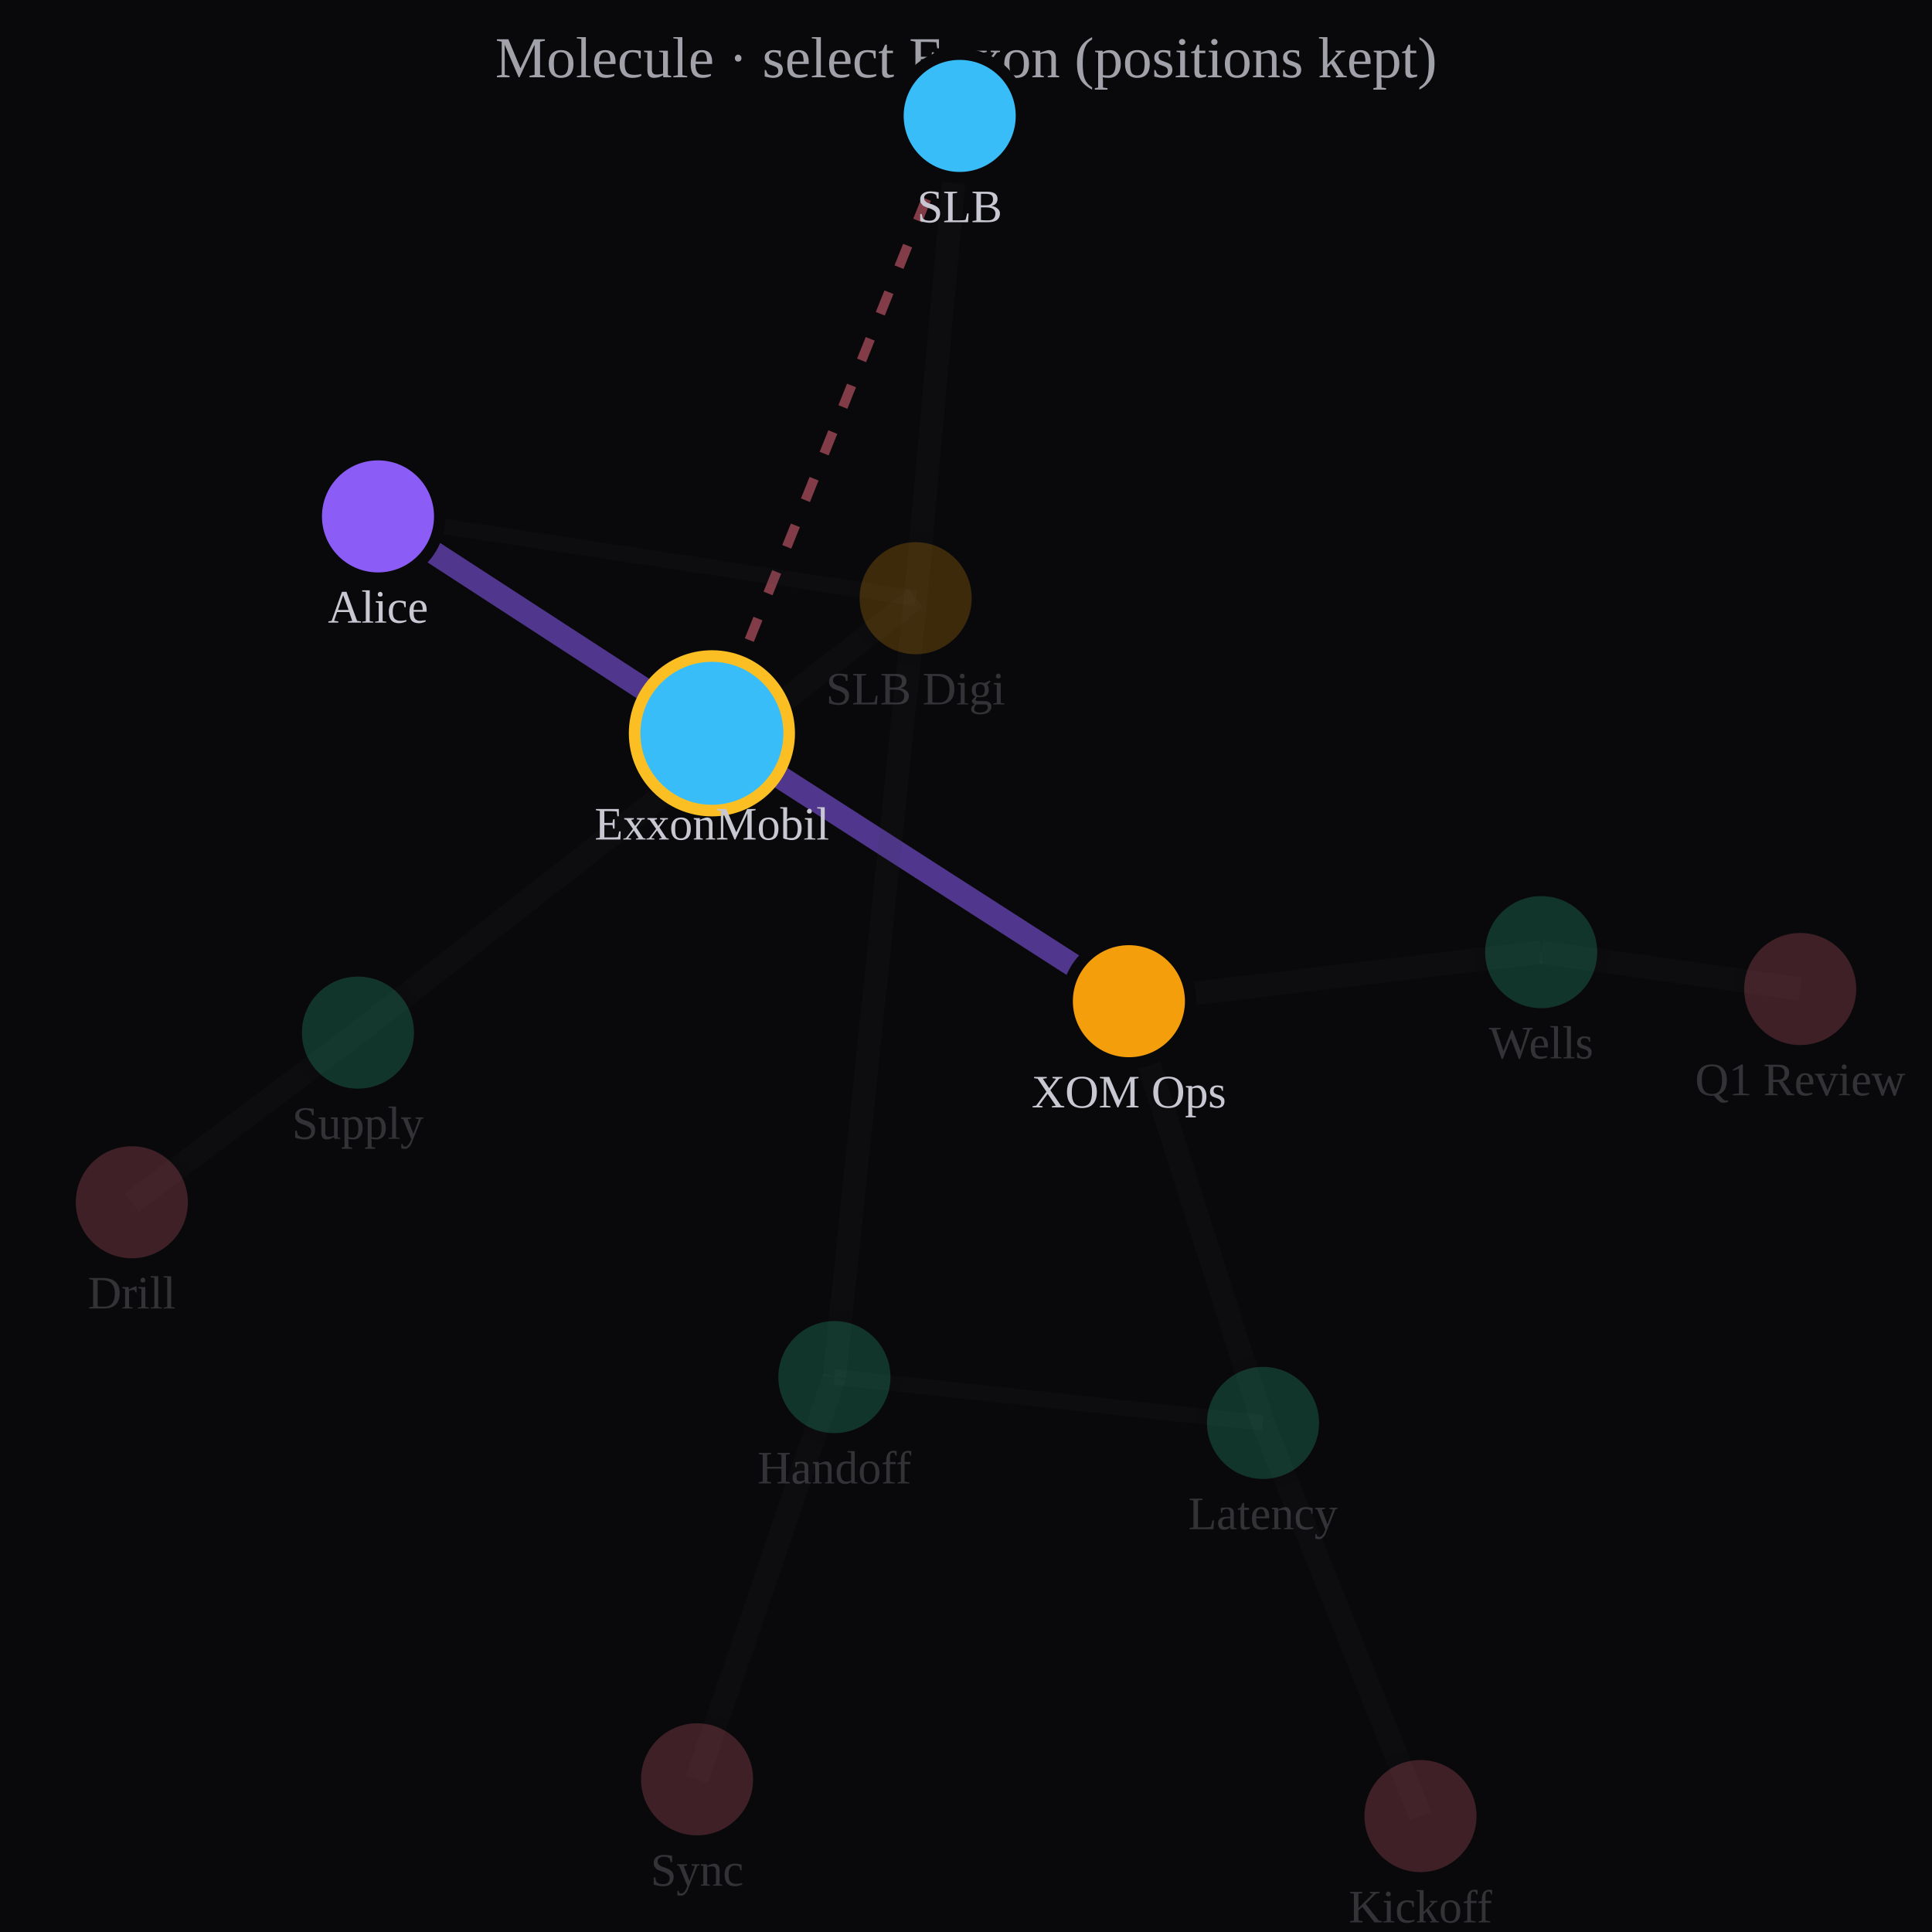
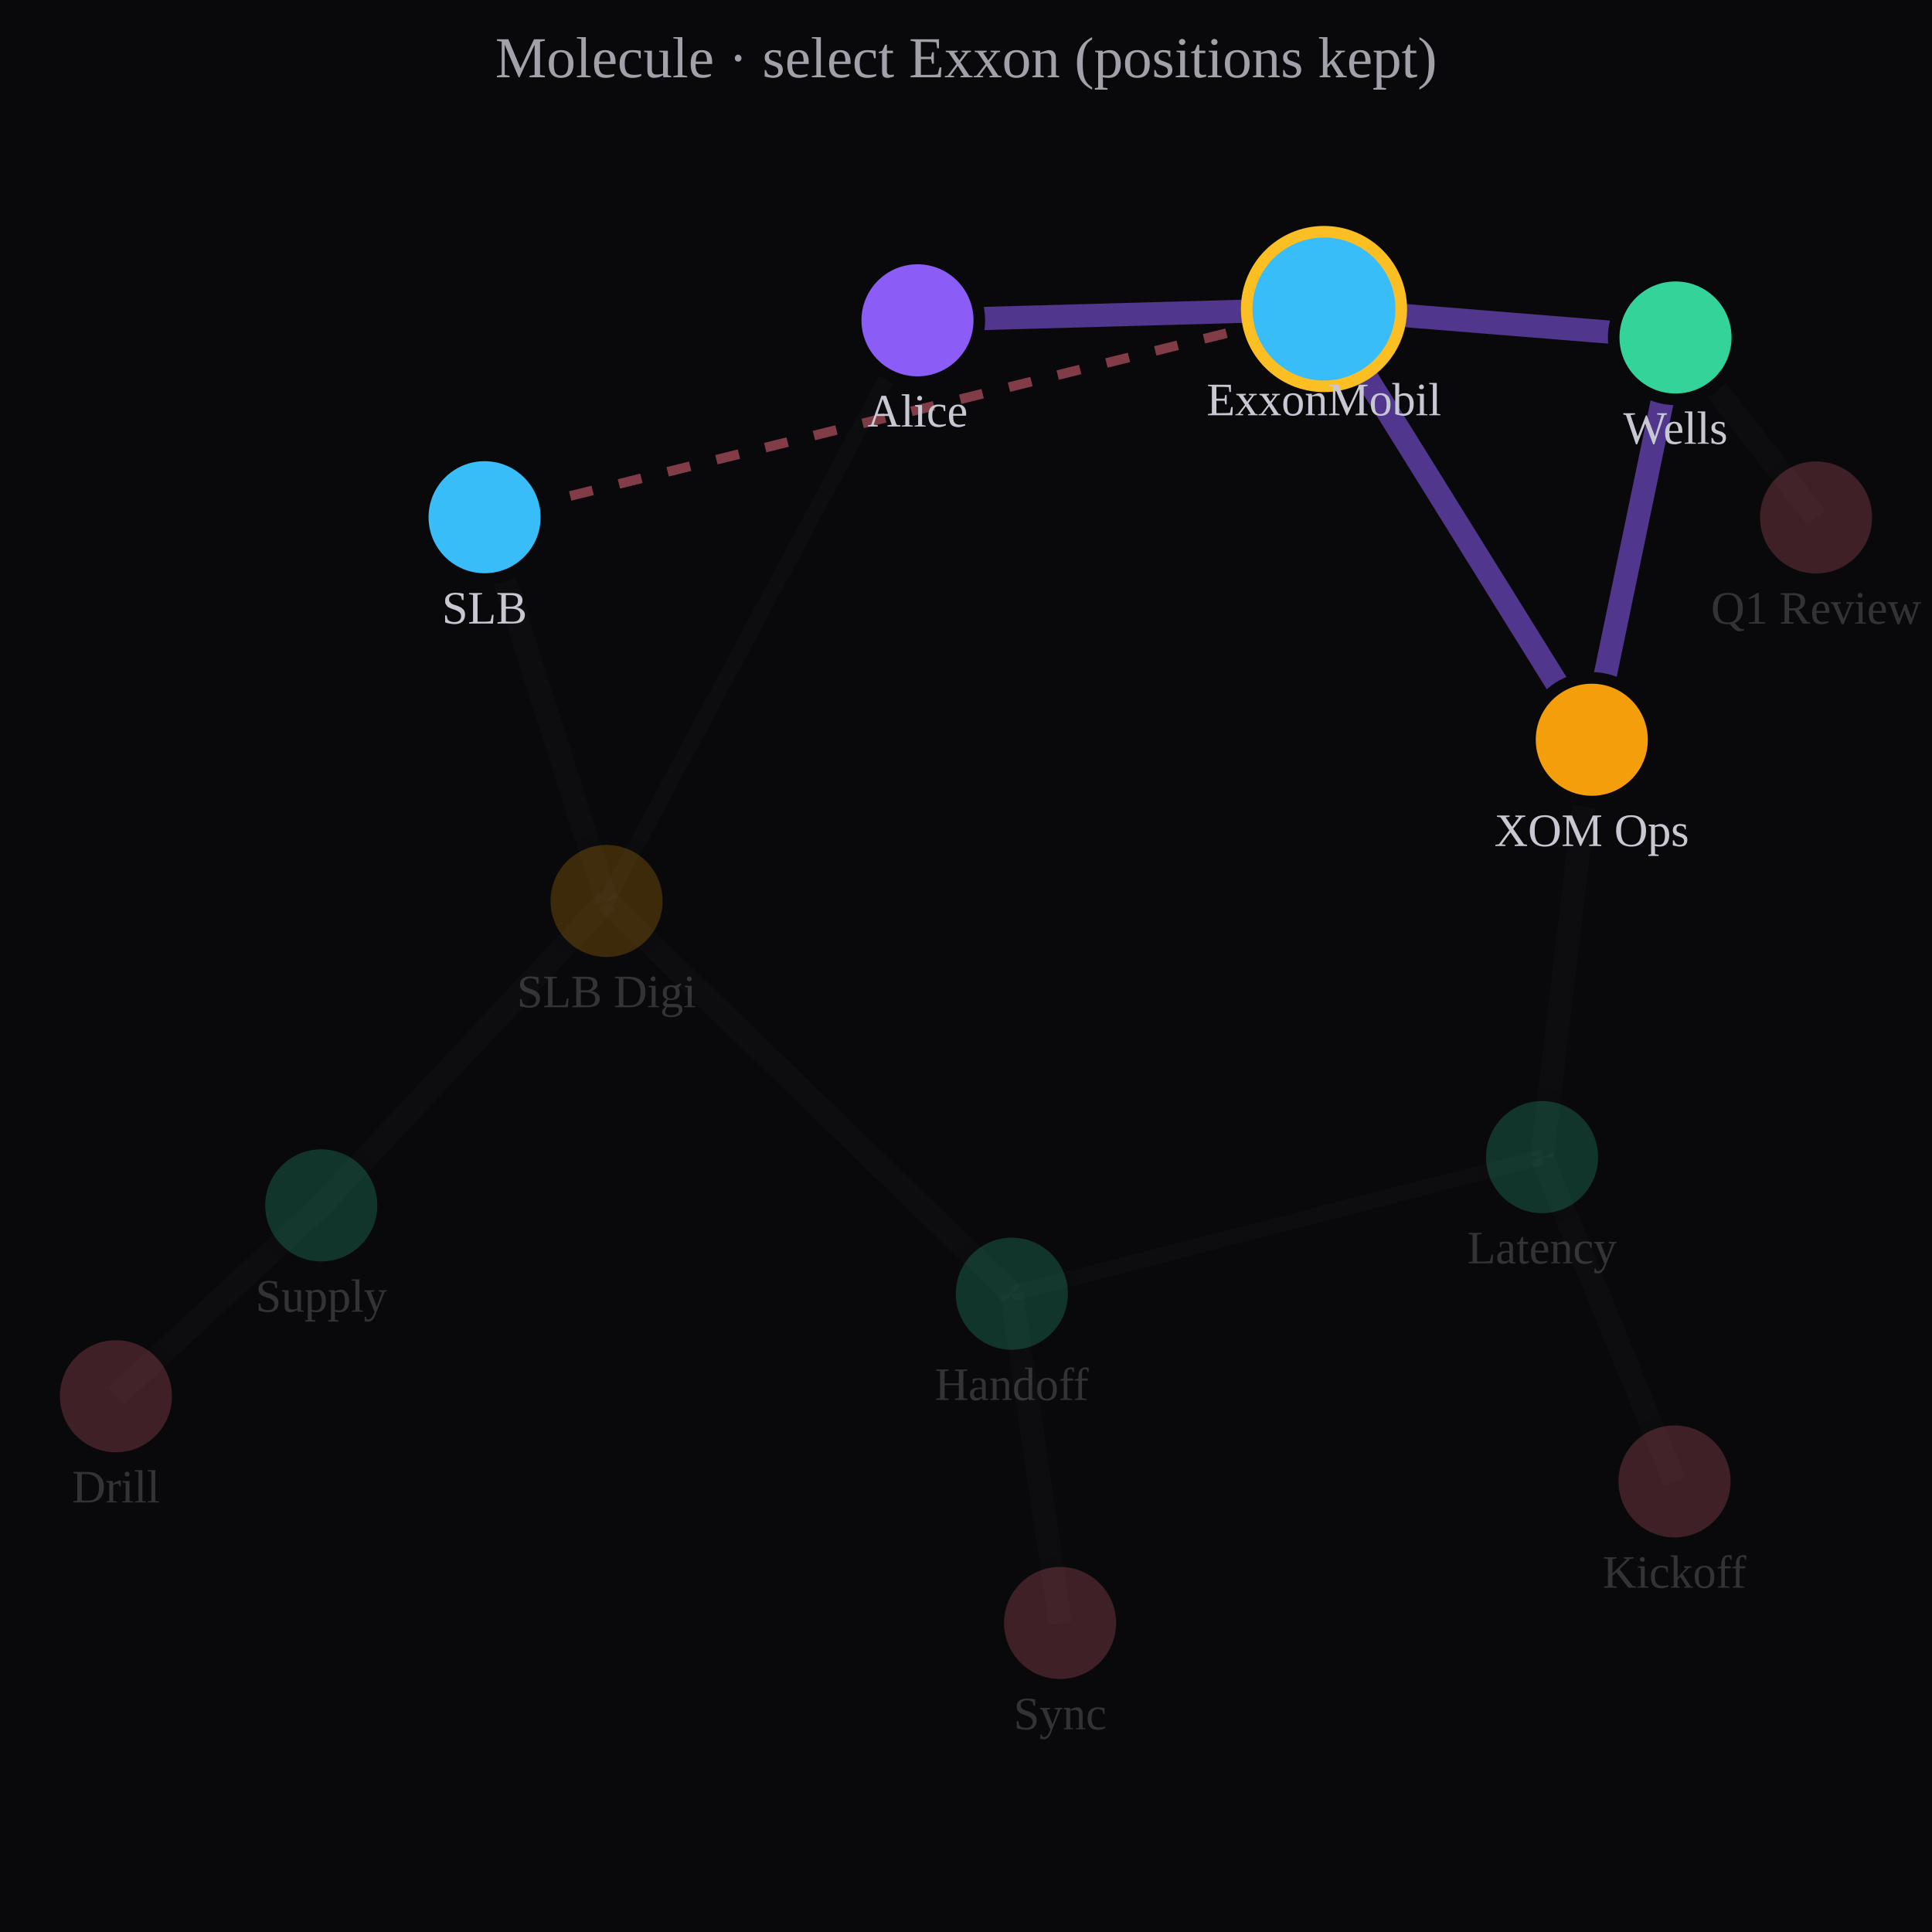
<svg xmlns="http://www.w3.org/2000/svg" viewBox="0 0 100 100" width="900" height="900">
  <rect width="100" height="100" fill="#09090b" />
  <text x="50" y="4" text-anchor="middle" fill="#a1a1aa" font-size="3">Molecule · select Exxon (positions kept)</text>
-   <line x1="36.848" y1="37.956" x2="58.432" y2="51.822" stroke="rgba(139,92,246,0.55)" stroke-width="1.2" opacity="1" />
-   <line x1="58.432" y1="51.822" x2="79.771" y2="49.283" stroke="rgba(63,63,70,0.25)" stroke-width="1.2" opacity="0.35" />
-   <line x1="58.432" y1="51.822" x2="65.373" y2="73.65" stroke="rgba(63,63,70,0.25)" stroke-width="1.2" opacity="0.35" />
-   <line x1="79.771" y1="49.283" x2="93.177" y2="51.191" stroke="rgba(63,63,70,0.25)" stroke-width="1.2" opacity="0.35" />
-   <line x1="65.373" y1="73.65" x2="73.524" y2="94" stroke="rgba(63,63,70,0.25)" stroke-width="1.2" opacity="0.35" />
-   <line x1="36.848" y1="37.956" x2="19.565" y2="26.729" stroke="rgba(139,92,246,0.55)" stroke-width="1.2" opacity="1" />
-   <line x1="49.674" y1="6" x2="47.394" y2="30.963" stroke="rgba(63,63,70,0.25)" stroke-width="1.2" opacity="0.35" />
-   <line x1="47.394" y1="30.963" x2="43.189" y2="71.279" stroke="rgba(63,63,70,0.25)" stroke-width="1.2" opacity="0.35" />
-   <line x1="47.394" y1="30.963" x2="18.528" y2="53.448" stroke="rgba(63,63,70,0.25)" stroke-width="1.2" opacity="0.35" />
-   <line x1="43.189" y1="71.279" x2="36.079" y2="92.098" stroke="rgba(63,63,70,0.25)" stroke-width="1.2" opacity="0.35" />
-   <line x1="18.528" y1="53.448" x2="6.823" y2="62.229" stroke="rgba(63,63,70,0.25)" stroke-width="1.2" opacity="0.35" />
-   <line x1="65.373" y1="73.65" x2="43.189" y2="71.279" stroke="rgba(63,63,70,0.25)" stroke-width="0.8" opacity="0.35" />
-   <line x1="36.848" y1="37.956" x2="49.674" y2="6" stroke="rgba(251,113,133,0.5)" stroke-width="0.5" opacity="1" stroke-dasharray="1.2 1.4" />
-   <line x1="19.565" y1="26.729" x2="47.394" y2="30.963" stroke="rgba(63,63,70,0.25)" stroke-width="0.8" opacity="0.35" />
+   <line x1="68.529" y1="15.995" x2="82.391" y2="38.289" stroke="rgba(139,92,246,0.55)" stroke-width="1.2" opacity="1" />
+   <line x1="82.391" y1="38.289" x2="86.725" y2="17.468" stroke="rgba(139,92,246,0.55)" stroke-width="1.2" opacity="1" />
+   <line x1="82.391" y1="38.289" x2="79.816" y2="59.892" stroke="rgba(63,63,70,0.25)" stroke-width="1.2" opacity="0.35" />
+   <line x1="86.725" y1="17.468" x2="94" y2="26.785" stroke="rgba(63,63,70,0.25)" stroke-width="1.2" opacity="0.35" />
+   <line x1="79.816" y1="59.892" x2="86.673" y2="76.679" stroke="rgba(63,63,70,0.25)" stroke-width="1.2" opacity="0.35" />
+   <line x1="68.529" y1="15.995" x2="47.489" y2="16.579" stroke="rgba(139,92,246,0.55)" stroke-width="1.2" opacity="1" />
+   <line x1="68.529" y1="15.995" x2="86.725" y2="17.468" stroke="rgba(139,92,246,0.55)" stroke-width="1.2" opacity="1" />
+   <line x1="25.082" y1="26.771" x2="31.396" y2="46.634" stroke="rgba(63,63,70,0.25)" stroke-width="1.2" opacity="0.35" />
+   <line x1="31.396" y1="46.634" x2="52.373" y2="66.962" stroke="rgba(63,63,70,0.25)" stroke-width="1.2" opacity="0.35" />
+   <line x1="31.396" y1="46.634" x2="16.628" y2="62.39" stroke="rgba(63,63,70,0.25)" stroke-width="1.2" opacity="0.35" />
+   <line x1="52.373" y1="66.962" x2="54.869" y2="84.005" stroke="rgba(63,63,70,0.25)" stroke-width="1.2" opacity="0.35" />
+   <line x1="16.628" y1="62.39" x2="6" y2="72.269" stroke="rgba(63,63,70,0.25)" stroke-width="1.2" opacity="0.35" />
+   <line x1="79.816" y1="59.892" x2="52.373" y2="66.962" stroke="rgba(63,63,70,0.25)" stroke-width="0.8" opacity="0.35" />
+   <line x1="68.529" y1="15.995" x2="25.082" y2="26.771" stroke="rgba(251,113,133,0.5)" stroke-width="0.5" opacity="1" stroke-dasharray="1.2 1.4" />
+   <line x1="47.489" y1="16.579" x2="31.396" y2="46.634" stroke="rgba(63,63,70,0.25)" stroke-width="0.8" opacity="0.35" />
  <g opacity="1">
-     <circle cx="36.848" cy="37.956" r="4" fill="rgb(56,189,248)" stroke="rgb(251,191,36)" stroke-width="0.6" />
-     <text x="36.848" y="43.456" text-anchor="middle" fill="#c8c8d2" font-size="2.4">ExxonMobil</text>
+     <circle cx="68.529" cy="15.995" r="4" fill="rgb(56,189,248)" stroke="rgb(251,191,36)" stroke-width="0.6" />
+     <text x="68.529" y="21.495" text-anchor="middle" fill="#c8c8d2" font-size="2.4">ExxonMobil</text>
  </g>
  <g opacity="1">
-     <circle cx="49.674" cy="6" r="3.2" fill="rgb(56,189,248)" stroke="rgb(9,9,11)" stroke-width="0.6" />
-     <text x="49.674" y="11.5" text-anchor="middle" fill="#c8c8d2" font-size="2.4">SLB</text>
+     <circle cx="25.082" cy="26.771" r="3.2" fill="rgb(56,189,248)" stroke="rgb(9,9,11)" stroke-width="0.6" />
+     <text x="25.082" y="32.271" text-anchor="middle" fill="#c8c8d2" font-size="2.4">SLB</text>
  </g>
  <g opacity="1">
-     <circle cx="58.432" cy="51.822" r="3.2" fill="rgb(245,158,11)" stroke="rgb(9,9,11)" stroke-width="0.6" />
-     <text x="58.432" y="57.322" text-anchor="middle" fill="#c8c8d2" font-size="2.4">XOM Ops</text>
+     <circle cx="82.391" cy="38.289" r="3.2" fill="rgb(245,158,11)" stroke="rgb(9,9,11)" stroke-width="0.6" />
+     <text x="82.391" y="43.789" text-anchor="middle" fill="#c8c8d2" font-size="2.4">XOM Ops</text>
  </g>
  <g opacity="0.22">
-     <circle cx="47.394" cy="30.963" r="3.2" fill="rgb(245,158,11)" stroke="rgb(9,9,11)" stroke-width="0.6" />
-     <text x="47.394" y="36.463" text-anchor="middle" fill="#c8c8d2" font-size="2.4">SLB Digi</text>
+     <circle cx="31.396" cy="46.634" r="3.2" fill="rgb(245,158,11)" stroke="rgb(9,9,11)" stroke-width="0.6" />
+     <text x="31.396" y="52.134" text-anchor="middle" fill="#c8c8d2" font-size="2.4">SLB Digi</text>
+   </g>
+   <g opacity="1">
+     <circle cx="86.725" cy="17.468" r="3.2" fill="rgb(52,211,153)" stroke="rgb(9,9,11)" stroke-width="0.6" />
+     <text x="86.725" y="22.968" text-anchor="middle" fill="#c8c8d2" font-size="2.4">Wells</text>
  </g>
  <g opacity="0.22">
-     <circle cx="79.771" cy="49.283" r="3.2" fill="rgb(52,211,153)" stroke="rgb(9,9,11)" stroke-width="0.6" />
-     <text x="79.771" y="54.783" text-anchor="middle" fill="#c8c8d2" font-size="2.4">Wells</text>
+     <circle cx="79.816" cy="59.892" r="3.2" fill="rgb(52,211,153)" stroke="rgb(9,9,11)" stroke-width="0.6" />
+     <text x="79.816" y="65.392" text-anchor="middle" fill="#c8c8d2" font-size="2.4">Latency</text>
  </g>
  <g opacity="0.22">
-     <circle cx="65.373" cy="73.65" r="3.2" fill="rgb(52,211,153)" stroke="rgb(9,9,11)" stroke-width="0.6" />
-     <text x="65.373" y="79.15" text-anchor="middle" fill="#c8c8d2" font-size="2.4">Latency</text>
+     <circle cx="52.373" cy="66.962" r="3.2" fill="rgb(52,211,153)" stroke="rgb(9,9,11)" stroke-width="0.6" />
+     <text x="52.373" y="72.462" text-anchor="middle" fill="#c8c8d2" font-size="2.4">Handoff</text>
  </g>
  <g opacity="0.22">
-     <circle cx="43.189" cy="71.279" r="3.2" fill="rgb(52,211,153)" stroke="rgb(9,9,11)" stroke-width="0.6" />
-     <text x="43.189" y="76.779" text-anchor="middle" fill="#c8c8d2" font-size="2.4">Handoff</text>
+     <circle cx="16.628" cy="62.39" r="3.2" fill="rgb(52,211,153)" stroke="rgb(9,9,11)" stroke-width="0.6" />
+     <text x="16.628" y="67.89" text-anchor="middle" fill="#c8c8d2" font-size="2.4">Supply</text>
  </g>
  <g opacity="0.22">
-     <circle cx="18.528" cy="53.448" r="3.2" fill="rgb(52,211,153)" stroke="rgb(9,9,11)" stroke-width="0.6" />
-     <text x="18.528" y="58.948" text-anchor="middle" fill="#c8c8d2" font-size="2.4">Supply</text>
+     <circle cx="94" cy="26.785" r="3.2" fill="rgb(251,113,133)" stroke="rgb(9,9,11)" stroke-width="0.6" />
+     <text x="94" y="32.285" text-anchor="middle" fill="#c8c8d2" font-size="2.4">Q1 Review</text>
  </g>
  <g opacity="0.22">
-     <circle cx="93.177" cy="51.191" r="3.2" fill="rgb(251,113,133)" stroke="rgb(9,9,11)" stroke-width="0.6" />
-     <text x="93.177" y="56.691" text-anchor="middle" fill="#c8c8d2" font-size="2.4">Q1 Review</text>
+     <circle cx="86.673" cy="76.679" r="3.2" fill="rgb(251,113,133)" stroke="rgb(9,9,11)" stroke-width="0.6" />
+     <text x="86.673" y="82.179" text-anchor="middle" fill="#c8c8d2" font-size="2.4">Kickoff</text>
  </g>
  <g opacity="0.22">
-     <circle cx="73.524" cy="94" r="3.2" fill="rgb(251,113,133)" stroke="rgb(9,9,11)" stroke-width="0.6" />
-     <text x="73.524" y="99.5" text-anchor="middle" fill="#c8c8d2" font-size="2.4">Kickoff</text>
+     <circle cx="54.869" cy="84.005" r="3.2" fill="rgb(251,113,133)" stroke="rgb(9,9,11)" stroke-width="0.6" />
+     <text x="54.869" y="89.505" text-anchor="middle" fill="#c8c8d2" font-size="2.4">Sync</text>
  </g>
  <g opacity="0.22">
-     <circle cx="36.079" cy="92.098" r="3.2" fill="rgb(251,113,133)" stroke="rgb(9,9,11)" stroke-width="0.6" />
-     <text x="36.079" y="97.598" text-anchor="middle" fill="#c8c8d2" font-size="2.4">Sync</text>
-   </g>
-   <g opacity="0.22">
-     <circle cx="6.823" cy="62.229" r="3.2" fill="rgb(251,113,133)" stroke="rgb(9,9,11)" stroke-width="0.6" />
-     <text x="6.823" y="67.729" text-anchor="middle" fill="#c8c8d2" font-size="2.4">Drill</text>
+     <circle cx="6" cy="72.269" r="3.2" fill="rgb(251,113,133)" stroke="rgb(9,9,11)" stroke-width="0.6" />
+     <text x="6" y="77.769" text-anchor="middle" fill="#c8c8d2" font-size="2.4">Drill</text>
  </g>
  <g opacity="1">
-     <circle cx="19.565" cy="26.729" r="3.2" fill="rgb(139,92,246)" stroke="rgb(9,9,11)" stroke-width="0.6" />
-     <text x="19.565" y="32.229" text-anchor="middle" fill="#c8c8d2" font-size="2.4">Alice</text>
+     <circle cx="47.489" cy="16.579" r="3.2" fill="rgb(139,92,246)" stroke="rgb(9,9,11)" stroke-width="0.6" />
+     <text x="47.489" y="22.079" text-anchor="middle" fill="#c8c8d2" font-size="2.4">Alice</text>
  </g>
</svg>
